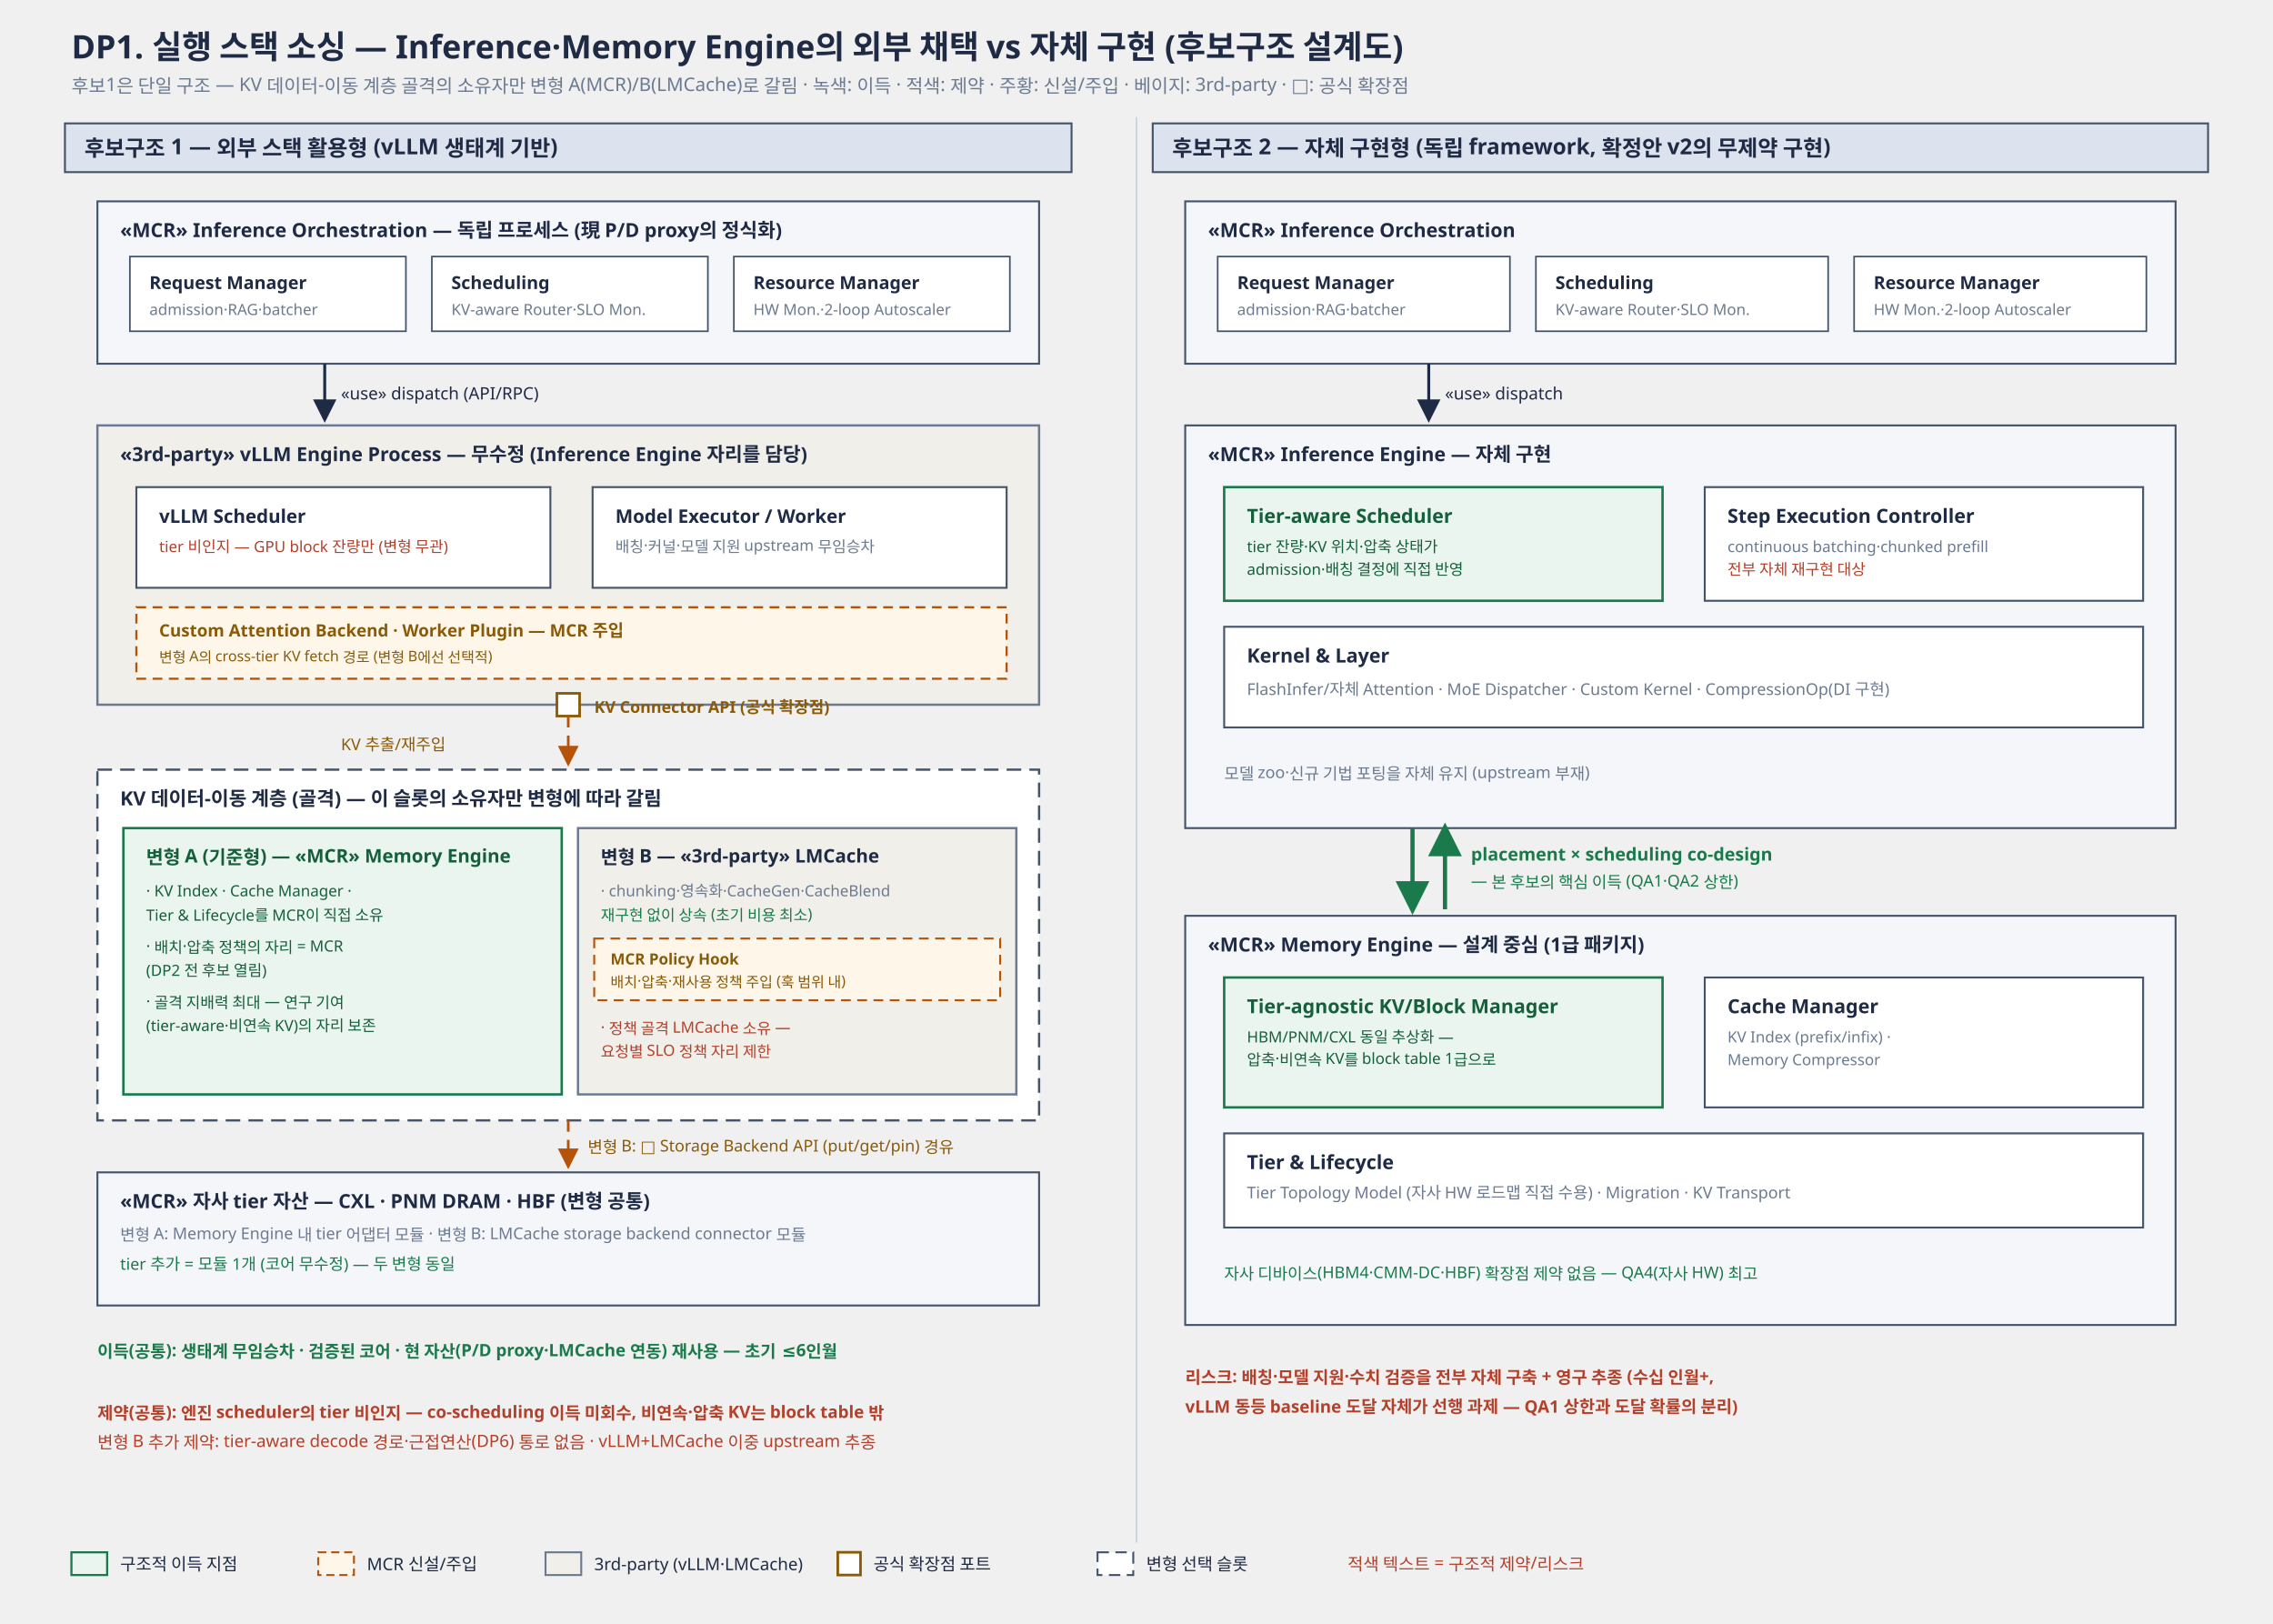
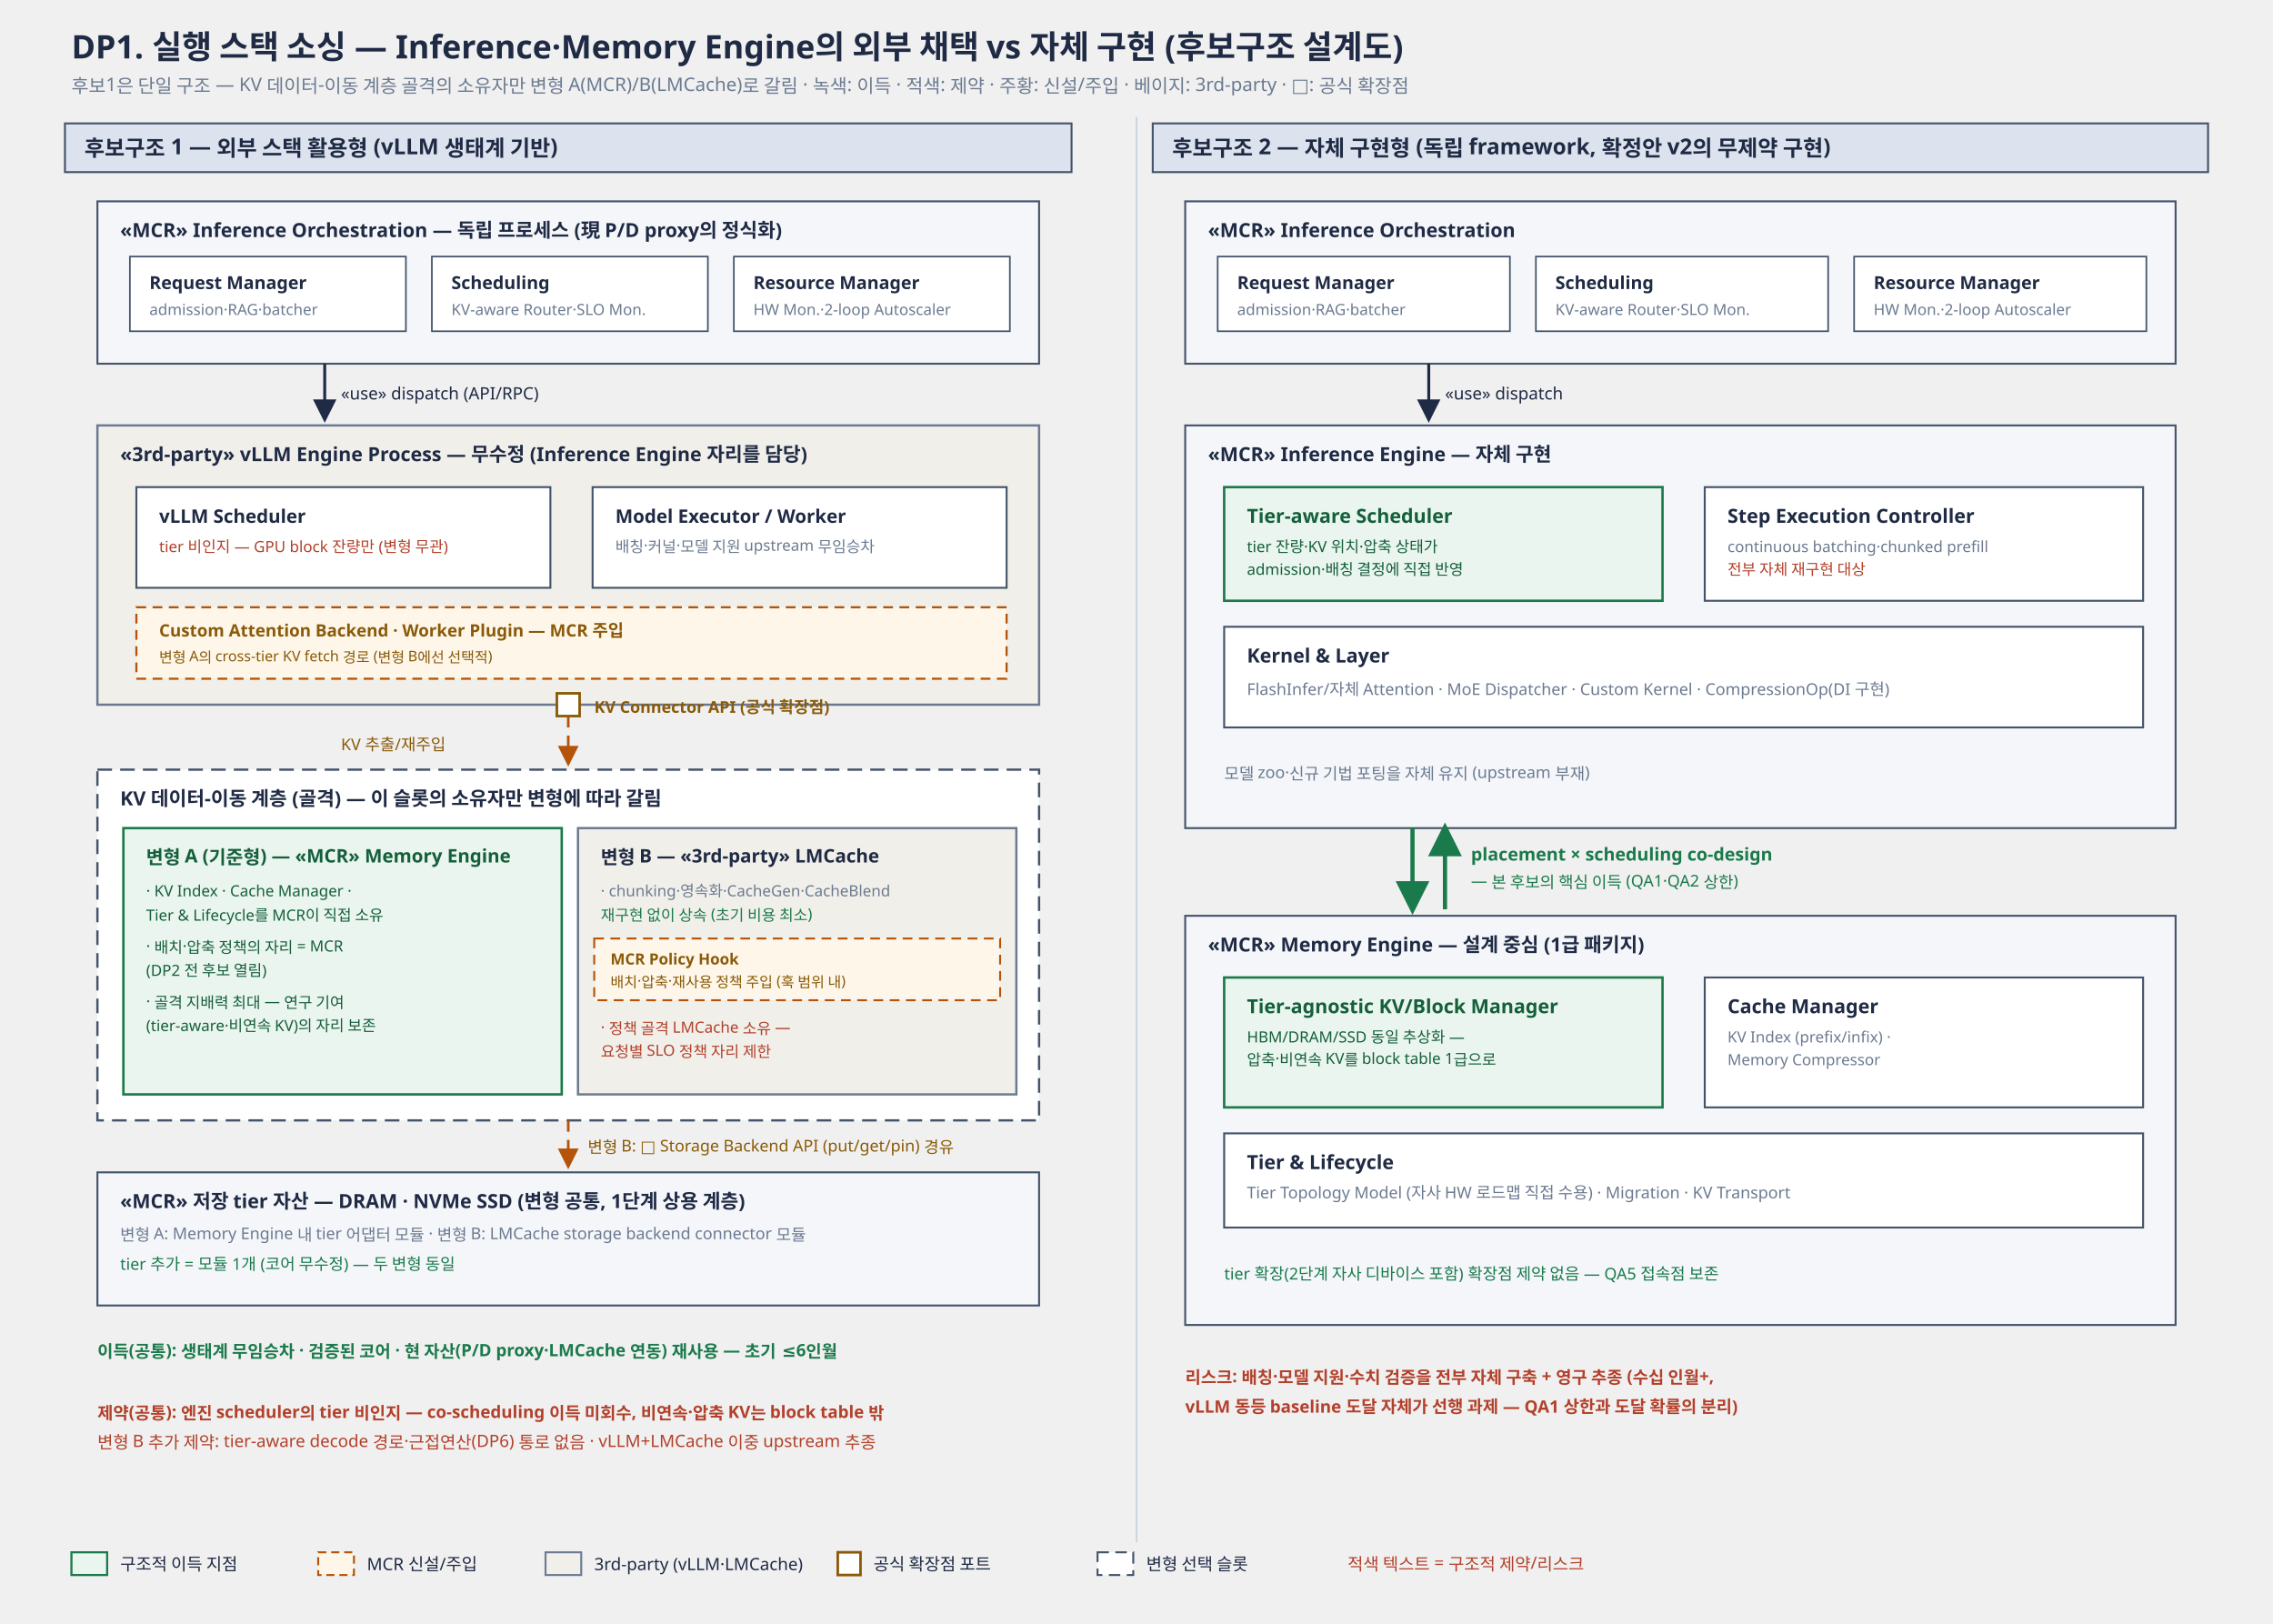
<svg xmlns="http://www.w3.org/2000/svg" viewBox="0 0 1400 1000" font-family="'Malgun Gothic','Apple SD Gothic Neo','Noto Sans KR',sans-serif">
  <defs>
    <marker id="arr" viewBox="0 0 12 12" refX="10" refY="6" markerWidth="8" markerHeight="8" orient="auto">
      <path d="M0,0 L12,6 L0,12 z" fill="#1F2A44" />
    </marker>
    <marker id="arrAmb" viewBox="0 0 12 12" refX="10" refY="6" markerWidth="8" markerHeight="8" orient="auto">
      <path d="M0,0 L12,6 L0,12 z" fill="#B45309" />
    </marker>
    <marker id="arrGrn" viewBox="0 0 12 12" refX="10" refY="6" markerWidth="8" markerHeight="8" orient="auto">
      <path d="M0,0 L12,6 L0,12 z" fill="#1B7A4B" />
    </marker>
  </defs>
  <text x="44" y="36" font-size="20" font-weight="700" fill="#1F2A44">DP1. 실행 스택 소싱 — Inference·Memory Engine의 외부 채택 vs 자체 구현 (후보구조 설계도)</text>
  <text x="44" y="57" font-size="11.5" fill="#6B7A90">후보1은 단일 구조 — KV 데이터-이동 계층 골격의 소유자만 변형 A(MCR)/B(LMCache)로 갈림 · 녹색: 이득 · 적색: 제약 · 주황: 신설/주입 · 베이지: 3rd-party · □: 공식 확장점</text>
  <line x1="700" y1="72" x2="700" y2="950" stroke="#C9D2DE" stroke-width="1" />
  <rect x="40" y="76" width="620" height="30" fill="#DCE3EE" stroke="#44546A" stroke-width="1.2" />
  <text x="52" y="96" font-size="13.5" font-weight="700" fill="#1F2A44">후보구조 1 — 외부 스택 활용형 (vLLM 생태계 기반)</text>
  <rect x="60" y="124" width="580" height="100" fill="#F4F6FA" stroke="#44546A" stroke-width="1.2" />
  <text x="74" y="146" font-size="12" font-weight="700" fill="#1F2A44">«MCR» Inference Orchestration — 독립 프로세스 (現 P/D proxy의 정식화)</text>
  <rect x="80" y="158" width="170" height="46" fill="#FFFFFF" stroke="#44546A" />
  <text x="92" y="178" font-size="11" font-weight="700" fill="#1F2A44">Request Manager</text>
  <text x="92" y="194" font-size="9.5" fill="#6B7A90">admission·RAG·batcher</text>
  <rect x="266" y="158" width="170" height="46" fill="#FFFFFF" stroke="#44546A" />
  <text x="278" y="178" font-size="11" font-weight="700" fill="#1F2A44">Scheduling</text>
  <text x="278" y="194" font-size="9.5" fill="#6B7A90">KV-aware Router·SLO Mon.</text>
  <rect x="452" y="158" width="170" height="46" fill="#FFFFFF" stroke="#44546A" />
  <text x="464" y="178" font-size="11" font-weight="700" fill="#1F2A44">Resource Manager</text>
  <text x="464" y="194" font-size="9.5" fill="#6B7A90">HW Mon.·2-loop Autoscaler</text>
  <line x1="200" y1="224" x2="200" y2="258" stroke="#1F2A44" stroke-width="1.8" marker-end="url(#arr)" />
  <text x="210" y="246" font-size="10.5" fill="#1F2A44">«use» dispatch (API/RPC)</text>
  <rect x="60" y="262" width="580" height="172" fill="#F1EFEA" stroke="#6B7A90" stroke-width="1.4" />
  <text x="74" y="284" font-size="12" font-weight="700" fill="#1F2A44">«3rd-party» vLLM Engine Process — 무수정 (Inference Engine 자리를 담당)</text>
  <rect x="84" y="300" width="255" height="62" fill="#FFFFFF" stroke="#44546A" stroke-width="1.2" />
  <text x="98" y="322" font-size="11.5" font-weight="700" fill="#1F2A44">vLLM Scheduler</text>
  <text x="98" y="340" font-size="9.5" fill="#B3402A">tier 비인지 — GPU block 잔량만 (변형 무관)</text>
  <rect x="365" y="300" width="255" height="62" fill="#FFFFFF" stroke="#44546A" stroke-width="1.2" />
  <text x="379" y="322" font-size="11.5" font-weight="700" fill="#1F2A44">Model Executor / Worker</text>
  <text x="379" y="340" font-size="9.5" fill="#6B7A90">배칭·커널·모델 지원 upstream 무임승차</text>
  <rect x="84" y="374" width="536" height="44" fill="#FDF6E9" stroke="#B45309" stroke-width="1.3" stroke-dasharray="6,4" />
  <text x="98" y="392" font-size="10.5" font-weight="700" fill="#8A5A08">Custom Attention Backend · Worker Plugin — MCR 주입</text>
  <text x="98" y="408" font-size="9" fill="#8A5A08">변형 A의 cross-tier KV fetch 경로 (변형 B에선 선택적)</text>
  <rect x="343" y="427" width="14" height="14" fill="#FFFFFF" stroke="#8A5A08" stroke-width="1.6" />
  <text x="366" y="439" font-size="10" font-weight="700" fill="#8A5A08">KV Connector API (공식 확장점)</text>
  <line x1="350" y1="441" x2="350" y2="470" stroke="#B45309" stroke-width="1.6" stroke-dasharray="7,5" marker-end="url(#arrAmb)" />
  <text x="210" y="462" font-size="10" fill="#8A5A08">KV 추출/재주입</text>
  <rect x="60" y="474" width="580" height="216" fill="#FFFFFF" stroke="#44546A" stroke-width="1.4" stroke-dasharray="9,5" />
  <text x="74" y="496" font-size="12" font-weight="700" fill="#1F2A44">KV 데이터-이동 계층 (골격) — 이 슬롯의 소유자만 변형에 따라 갈림</text>
  <rect x="76" y="510" width="270" height="164" fill="#E9F5EE" stroke="#1B7A4B" stroke-width="1.5" />
  <text x="90" y="532" font-size="11.5" font-weight="700" fill="#155F3B">변형 A (기준형) — «MCR» Memory Engine</text>
  <text x="90" y="552" font-size="9.5" fill="#155F3B">· KV Index · Cache Manager ·</text>
  <text x="90" y="567" font-size="9.5" fill="#155F3B">  Tier &amp; Lifecycle를 MCR이 직접 소유</text>
  <text x="90" y="586" font-size="9.5" fill="#155F3B">· 배치·압축 정책의 자리 = MCR</text>
  <text x="90" y="601" font-size="9.5" fill="#155F3B">  (DP2 전 후보 열림)</text>
  <text x="90" y="620" font-size="9.5" fill="#155F3B">· 골격 지배력 최대 — 연구 기여</text>
  <text x="90" y="635" font-size="9.5" fill="#155F3B">  (tier-aware·비연속 KV)의 자리 보존</text>
  <rect x="356" y="510" width="270" height="164" fill="#F1EFEA" stroke="#6B7A90" stroke-width="1.4" />
  <text x="370" y="532" font-size="11.5" font-weight="700" fill="#1F2A44">변형 B — «3rd-party» LMCache</text>
  <text x="370" y="552" font-size="9.5" fill="#6B7A90">· chunking·영속화·CacheGen·CacheBlend</text>
  <text x="370" y="567" font-size="9.5" fill="#1B7A4B">  재구현 없이 상속 (초기 비용 최소)</text>
  <rect x="366" y="578" width="250" height="38" fill="#FDF6E9" stroke="#B45309" stroke-width="1.2" stroke-dasharray="6,4" />
  <text x="376" y="594" font-size="9.5" font-weight="700" fill="#8A5A08">MCR Policy Hook</text>
  <text x="376" y="608" font-size="9" fill="#8A5A08">배치·압축·재사용 정책 주입 (훅 범위 내)</text>
  <text x="370" y="636" font-size="9.5" fill="#B3402A">· 정책 골격 LMCache 소유 —</text>
  <text x="370" y="651" font-size="9.5" fill="#B3402A">  요청별 SLO 정책 자리 제한</text>
  <line x1="350" y1="690" x2="350" y2="718" stroke="#B45309" stroke-width="1.6" stroke-dasharray="7,5" marker-end="url(#arrAmb)" />
  <text x="362" y="710" font-size="10" fill="#8A5A08">변형 B: □ Storage Backend API (put/get/pin) 경유</text>
  <rect x="60" y="722" width="580" height="82" fill="#F4F6FA" stroke="#44546A" stroke-width="1.2" />
-   <text x="74" y="744" font-size="12" font-weight="700" fill="#1F2A44">«MCR» 자사 tier 자산 — CXL · PNM DRAM · HBF (변형 공통)</text>
+   <text x="74" y="744" font-size="12" font-weight="700" fill="#1F2A44">«MCR» 저장 tier 자산 — DRAM · NVMe SSD (변형 공통, 1단계 상용 계층)</text>
  <text x="74" y="764" font-size="10" fill="#6B7A90">변형 A: Memory Engine 내 tier 어댑터 모듈 · 변형 B: LMCache storage backend connector 모듈</text>
  <text x="74" y="782" font-size="10" fill="#1B7A4B">tier 추가 = 모듈 1개 (코어 무수정) — 두 변형 동일</text>
  <text x="60" y="836" font-size="10.5" fill="#1B7A4B" font-weight="700">이득(공통): 생태계 무임승차 · 검증된 코어 · 현 자산(P/D proxy·LMCache 연동) 재사용 — 초기 ≤6인월</text>
  <text x="60" y="874" font-size="10.5" fill="#B3402A" font-weight="700">제약(공통): 엔진 scheduler의 tier 비인지 — co-scheduling 이득 미회수, 비연속·압축 KV는 block table 밖</text>
  <text x="60" y="892" font-size="10.5" fill="#B3402A">변형 B 추가 제약: tier-aware decode 경로·근접연산(DP6) 통로 없음 · vLLM+LMCache 이중 upstream 추종</text>
  <rect x="710" y="76" width="650" height="30" fill="#DCE3EE" stroke="#44546A" stroke-width="1.2" />
  <text x="722" y="96" font-size="13.5" font-weight="700" fill="#1F2A44">후보구조 2 — 자체 구현형 (독립 framework, 확정안 v2의 무제약 구현)</text>
  <rect x="730" y="124" width="610" height="100" fill="#F4F6FA" stroke="#44546A" stroke-width="1.2" />
  <text x="744" y="146" font-size="12" font-weight="700" fill="#1F2A44">«MCR» Inference Orchestration</text>
  <rect x="750" y="158" width="180" height="46" fill="#FFFFFF" stroke="#44546A" />
  <text x="762" y="178" font-size="11" font-weight="700" fill="#1F2A44">Request Manager</text>
  <text x="762" y="194" font-size="9.5" fill="#6B7A90">admission·RAG·batcher</text>
  <rect x="946" y="158" width="180" height="46" fill="#FFFFFF" stroke="#44546A" />
  <text x="958" y="178" font-size="11" font-weight="700" fill="#1F2A44">Scheduling</text>
  <text x="958" y="194" font-size="9.5" fill="#6B7A90">KV-aware Router·SLO Mon.</text>
  <rect x="1142" y="158" width="180" height="46" fill="#FFFFFF" stroke="#44546A" />
  <text x="1154" y="178" font-size="11" font-weight="700" fill="#1F2A44">Resource Manager</text>
  <text x="1154" y="194" font-size="9.5" fill="#6B7A90">HW Mon.·2-loop Autoscaler</text>
  <line x1="880" y1="224" x2="880" y2="258" stroke="#1F2A44" stroke-width="1.8" marker-end="url(#arr)" />
  <text x="890" y="246" font-size="10.5" fill="#1F2A44">«use» dispatch</text>
  <rect x="730" y="262" width="610" height="248" fill="#F4F6FA" stroke="#44546A" stroke-width="1.2" />
  <text x="744" y="284" font-size="12" font-weight="700" fill="#1F2A44">«MCR» Inference Engine — 자체 구현</text>
  <rect x="754" y="300" width="270" height="70" fill="#E9F5EE" stroke="#1B7A4B" stroke-width="1.5" />
  <text x="768" y="322" font-size="12" font-weight="700" fill="#155F3B">Tier-aware Scheduler</text>
  <text x="768" y="340" font-size="9.5" fill="#155F3B">tier 잔량·KV 위치·압축 상태가</text>
  <text x="768" y="354" font-size="9.5" fill="#155F3B">admission·배칭 결정에 직접 반영</text>
  <rect x="1050" y="300" width="270" height="70" fill="#FFFFFF" stroke="#44546A" stroke-width="1.2" />
  <text x="1064" y="322" font-size="12" font-weight="700" fill="#1F2A44">Step Execution Controller</text>
  <text x="1064" y="340" font-size="9.5" fill="#6B7A90">continuous batching·chunked prefill</text>
  <text x="1064" y="354" font-size="9.5" fill="#B3402A">전부 자체 재구현 대상</text>
  <rect x="754" y="386" width="566" height="62" fill="#FFFFFF" stroke="#44546A" stroke-width="1.2" />
  <text x="768" y="408" font-size="12" font-weight="700" fill="#1F2A44">Kernel &amp; Layer</text>
  <text x="768" y="428" font-size="10" fill="#6B7A90">FlashInfer/자체 Attention · MoE Dispatcher · Custom Kernel · CompressionOp(DI 구현)</text>
  <text x="754" y="480" font-size="10" fill="#6B7A90">모델 zoo·신규 기법 포팅을 자체 유지 (upstream 부재)</text>
  <line x1="870" y1="510" x2="870" y2="560" stroke="#1B7A4B" stroke-width="2.6" marker-end="url(#arrGrn)" />
  <line x1="890" y1="560" x2="890" y2="510" stroke="#1B7A4B" stroke-width="2.6" marker-end="url(#arrGrn)" />
  <text x="906" y="530" font-size="11" font-weight="700" fill="#1B7A4B">placement × scheduling co-design</text>
  <text x="906" y="546" font-size="10" fill="#1B7A4B">— 본 후보의 핵심 이득 (QA1·QA2 상한)</text>
  <rect x="730" y="564" width="610" height="252" fill="#F4F6FA" stroke="#44546A" stroke-width="1.2" />
  <text x="744" y="586" font-size="12" font-weight="700" fill="#1F2A44">«MCR» Memory Engine — 설계 중심 (1급 패키지)</text>
  <rect x="754" y="602" width="270" height="80" fill="#E9F5EE" stroke="#1B7A4B" stroke-width="1.5" />
  <text x="768" y="624" font-size="12" font-weight="700" fill="#155F3B">Tier-agnostic KV/Block Manager</text>
-   <text x="768" y="642" font-size="9.5" fill="#155F3B">HBM/PNM/CXL 동일 추상화 —</text>
+   <text x="768" y="642" font-size="9.5" fill="#155F3B">HBM/DRAM/SSD 동일 추상화 —</text>
  <text x="768" y="656" font-size="9.5" fill="#155F3B">압축·비연속 KV를 block table 1급으로</text>
  <rect x="1050" y="602" width="270" height="80" fill="#FFFFFF" stroke="#44546A" stroke-width="1.2" />
  <text x="1064" y="624" font-size="12" font-weight="700" fill="#1F2A44">Cache Manager</text>
  <text x="1064" y="642" font-size="9.5" fill="#6B7A90">KV Index (prefix/infix) ·</text>
  <text x="1064" y="656" font-size="9.5" fill="#6B7A90">Memory Compressor</text>
  <rect x="754" y="698" width="566" height="58" fill="#FFFFFF" stroke="#44546A" stroke-width="1.2" />
  <text x="768" y="720" font-size="12" font-weight="700" fill="#1F2A44">Tier &amp; Lifecycle</text>
  <text x="768" y="738" font-size="10" fill="#6B7A90">Tier Topology Model (자사 HW 로드맵 직접 수용) · Migration · KV Transport</text>
-   <text x="754" y="788" font-size="10" fill="#1B7A4B">자사 디바이스(HBM4·CMM-DC·HBF) 확장점 제약 없음 — QA4(자사 HW) 최고</text>
+   <text x="754" y="788" font-size="10" fill="#1B7A4B">tier 확장(2단계 자사 디바이스 포함) 확장점 제약 없음 — QA5 접속점 보존</text>
  <text x="730" y="852" font-size="10.5" fill="#B3402A" font-weight="700">리스크: 배칭·모델 지원·수치 검증을 전부 자체 구축 + 영구 추종 (수십 인월+,</text>
  <text x="730" y="870" font-size="10.5" fill="#B3402A" font-weight="700">vLLM 동등 baseline 도달 자체가 선행 과제 — QA1 상한과 도달 확률의 분리)</text>
  <rect x="44" y="956" width="22" height="14" fill="#E9F5EE" stroke="#1B7A4B" stroke-width="1.3" />
  <text x="74" y="967" font-size="10.5" fill="#1F2A44">구조적 이득 지점</text>
  <rect x="196" y="956" width="22" height="14" fill="#FDF6E9" stroke="#B45309" stroke-width="1.2" stroke-dasharray="5,3" />
  <text x="226" y="967" font-size="10.5" fill="#1F2A44">MCR 신설/주입</text>
  <rect x="336" y="956" width="22" height="14" fill="#F1EFEA" stroke="#6B7A90" stroke-width="1.2" />
  <text x="366" y="967" font-size="10.5" fill="#1F2A44">3rd-party (vLLM·LMCache)</text>
  <rect x="516" y="956" width="14" height="14" fill="#FFFFFF" stroke="#8A5A08" stroke-width="1.6" />
  <text x="538" y="967" font-size="10.5" fill="#1F2A44">공식 확장점 포트</text>
  <rect x="676" y="956" width="22" height="14" fill="#FFFFFF" stroke="#44546A" stroke-width="1.2" stroke-dasharray="7,4" />
  <text x="706" y="967" font-size="10.5" fill="#1F2A44">변형 선택 슬롯</text>
  <text x="830" y="967" font-size="10.5" fill="#B3402A">적색 텍스트 = 구조적 제약/리스크</text>
</svg>
